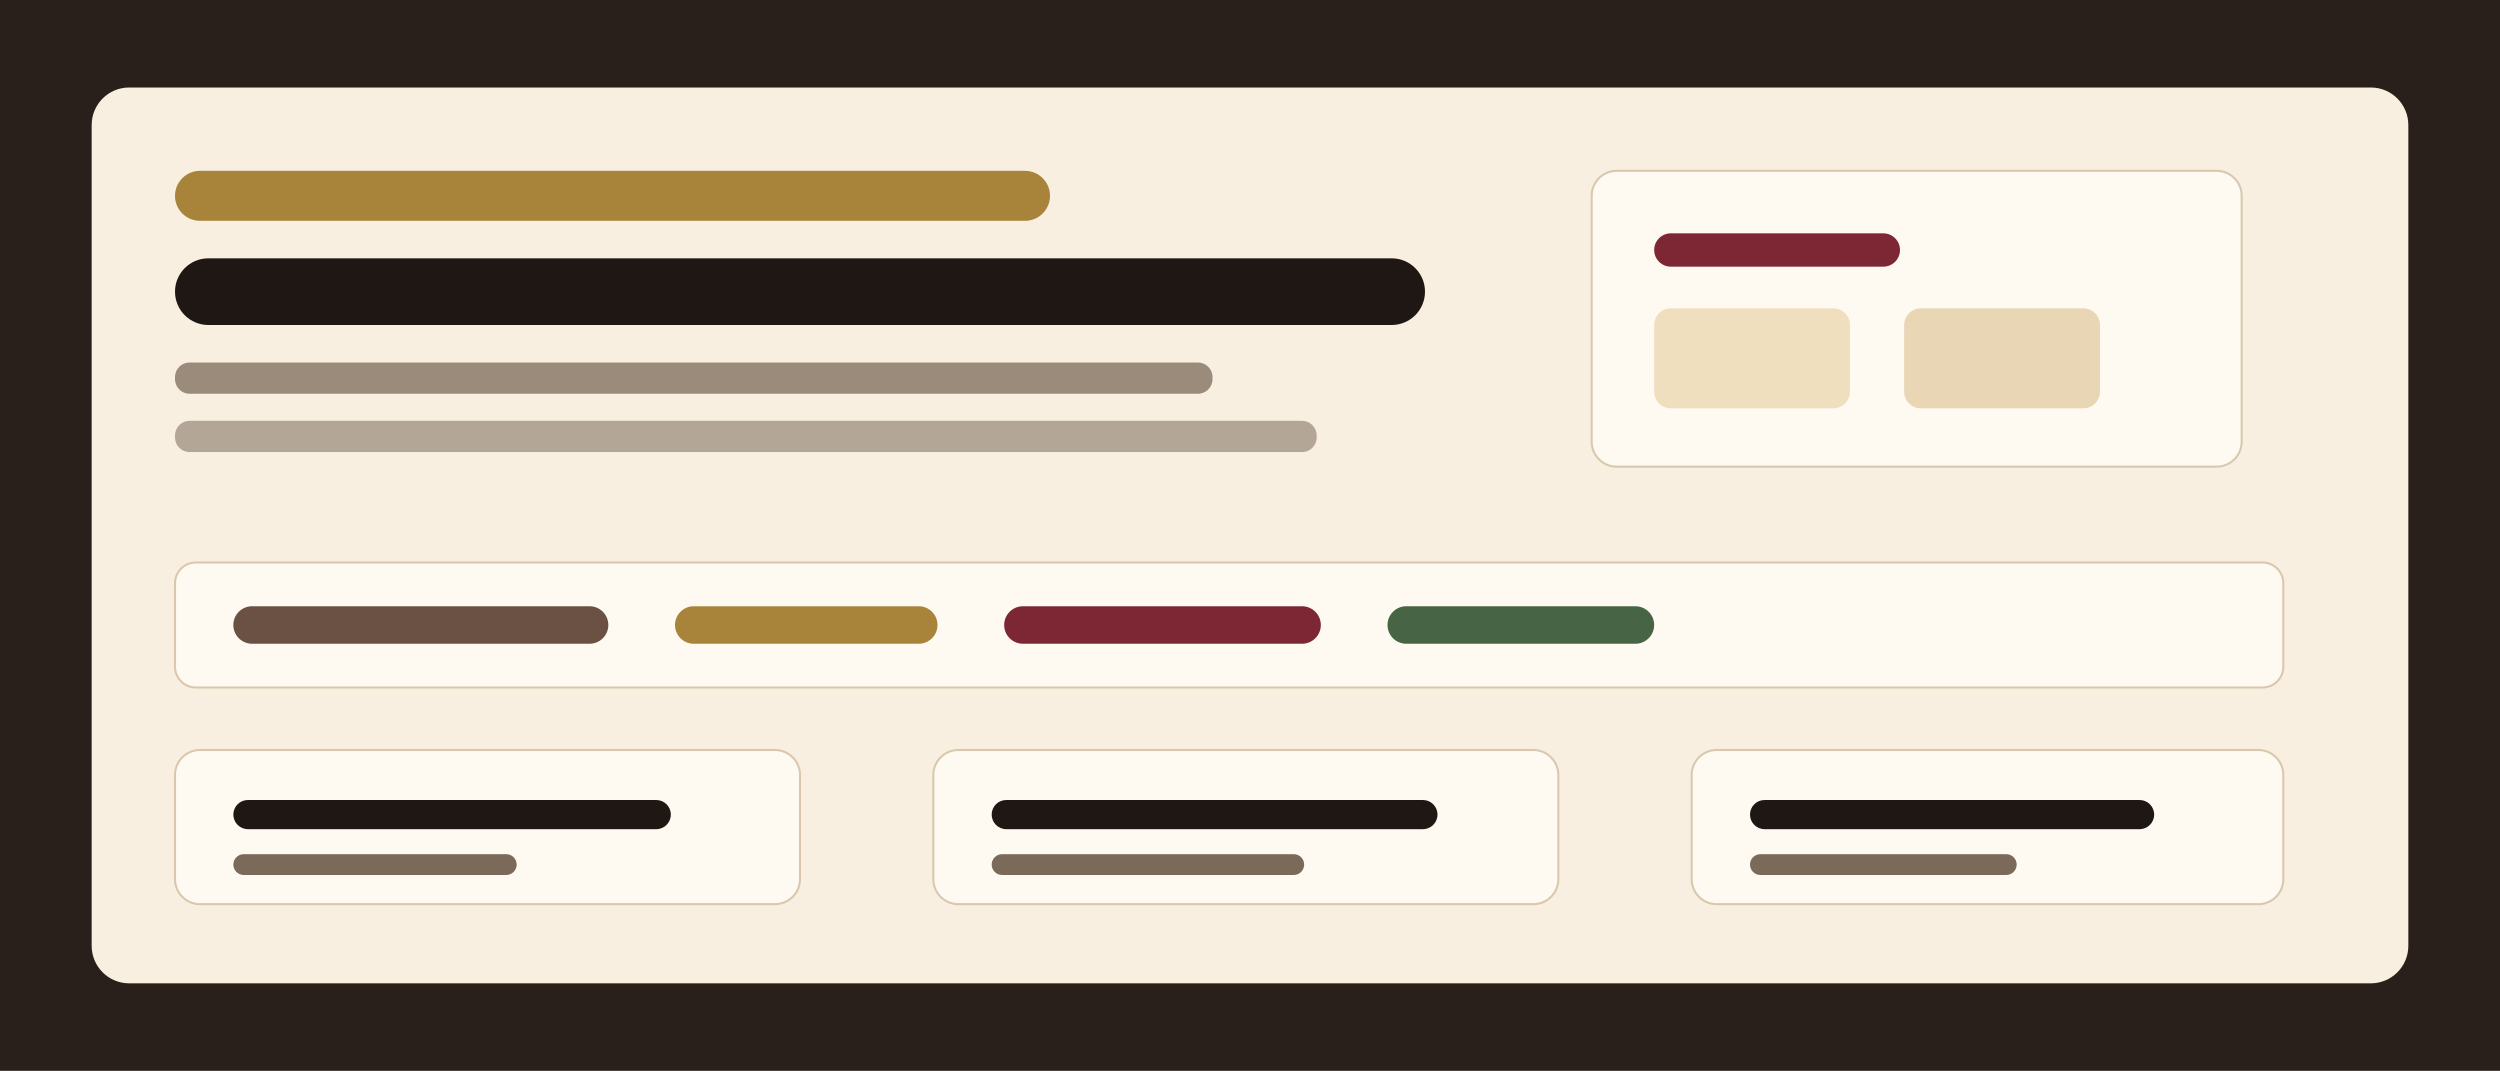
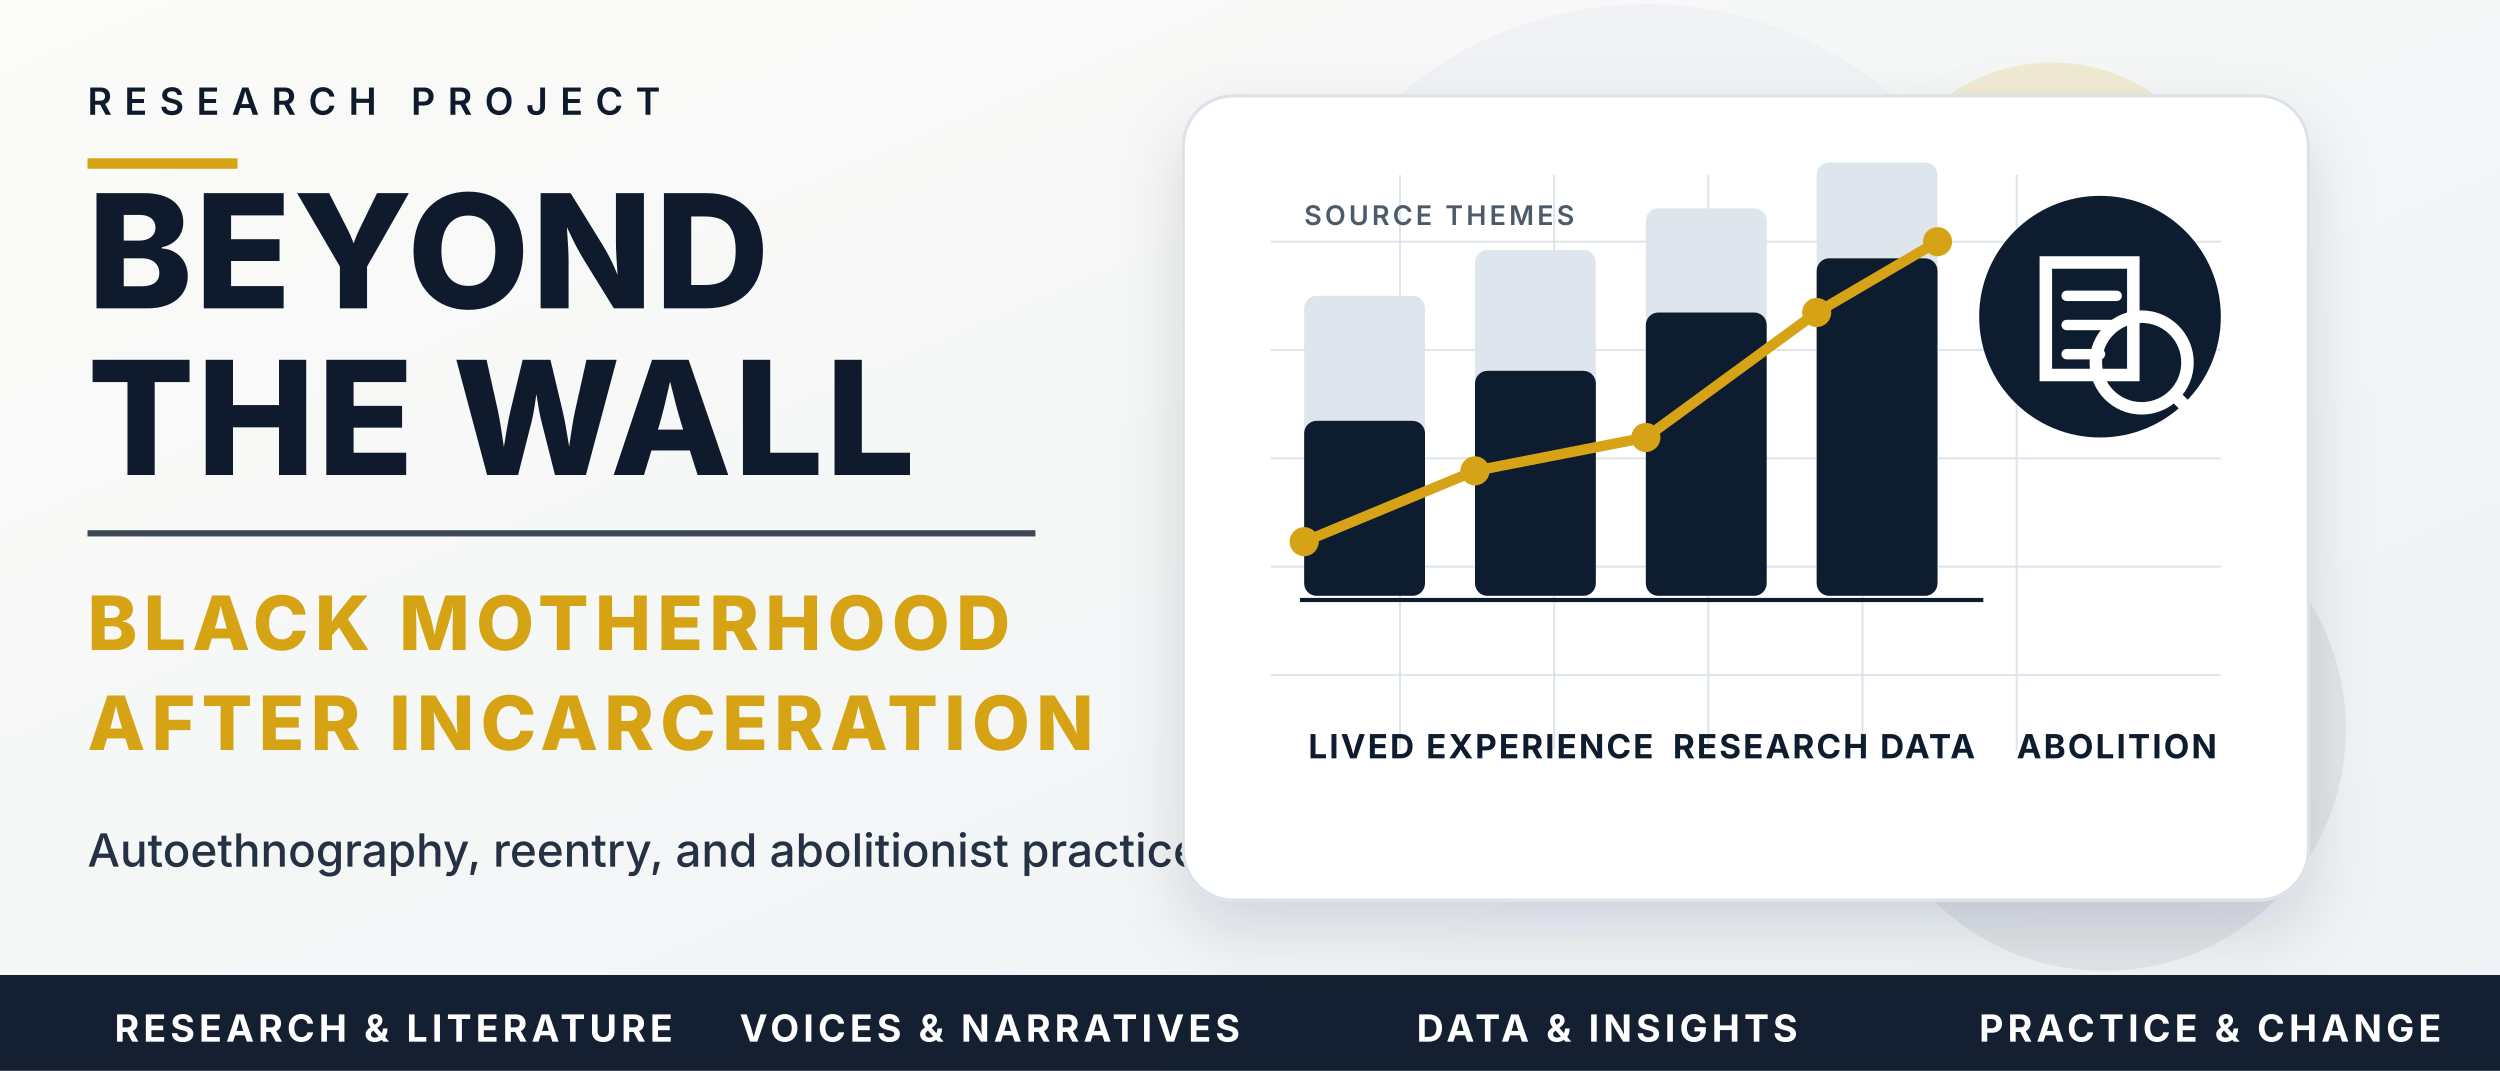
<svg xmlns="http://www.w3.org/2000/svg" viewBox="0 0 1200 514" role="img" aria-labelledby="title desc">
-   <rect width="1200" height="514" fill="#2a201b" />
-   <rect x="44" y="42" width="1112" height="430" rx="18" fill="#f8efe1" />
-   <rect x="84" y="82" width="420" height="24" rx="12" fill="#a8843b" />
-   <rect x="84" y="124" width="600" height="32" rx="16" fill="#1f1713" />
-   <rect x="84" y="174" width="498" height="15" rx="7" fill="#7b6a5a" opacity=".75" />
-   <rect x="84" y="202" width="548" height="15" rx="7" fill="#7b6a5a" opacity=".55" />
-   <rect x="764" y="82" width="312" height="142" rx="12" fill="#fffaf1" stroke="#d9c8ad" />
-   <rect x="794" y="112" width="118" height="16" rx="8" fill="#7d2735" />
-   <rect x="794" y="148" width="94" height="48" rx="8" fill="#f0dfbf" />
-   <rect x="914" y="148" width="94" height="48" rx="8" fill="#e8d6b5" />
-   <rect x="84" y="270" width="1012" height="60" rx="10" fill="#fffaf1" stroke="#d9c8ad" />
-   <rect x="112" y="291" width="180" height="18" rx="9" fill="#6b5143" />
-   <rect x="324" y="291" width="126" height="18" rx="9" fill="#a8843b" />
-   <rect x="482" y="291" width="152" height="18" rx="9" fill="#7d2735" />
-   <rect x="666" y="291" width="128" height="18" rx="9" fill="#476444" />
-   <rect x="84" y="360" width="300" height="74" rx="12" fill="#fffaf1" stroke="#d9c8ad" />
-   <rect x="112" y="384" width="210" height="14" rx="7" fill="#1f1713" />
-   <rect x="112" y="410" width="136" height="10" rx="5" fill="#7b6a5a" />
-   <rect x="448" y="360" width="300" height="74" rx="12" fill="#fffaf1" stroke="#d9c8ad" />
-   <rect x="476" y="384" width="214" height="14" rx="7" fill="#1f1713" />
-   <rect x="476" y="410" width="150" height="10" rx="5" fill="#7b6a5a" />
-   <rect x="812" y="360" width="284" height="74" rx="12" fill="#fffaf1" stroke="#d9c8ad" />
-   <rect x="840" y="384" width="194" height="14" rx="7" fill="#1f1713" />
-   <rect x="840" y="410" width="128" height="10" rx="5" fill="#7b6a5a" />
+   <defs>
+     <linearGradient id="bg" x1="0" y1="0" x2="1" y2="1">
+       <stop offset="0" stop-color="#fbfbf8" />
+       <stop offset="1" stop-color="#eef2f6" />
+     </linearGradient>
+     <linearGradient id="navy" x1="0" y1="0" x2="1" y2="1">
+       <stop offset="0" stop-color="#0f1b2d" />
+       <stop offset="1" stop-color="#183554" />
+     </linearGradient>
+     <filter id="shadow" x="-20%" y="-20%" width="140%" height="140%">
+       <feDropShadow dx="0" dy="14" stdDeviation="16" flood-color="#0f1b2d" flood-opacity="0.14" />
+     </filter>
+     <style>
+       .small{font:600 18px Inter, Arial, sans-serif;letter-spacing:6px;fill:#0f1b2d;}
+       .title{font:800 76px Inter, Arial, sans-serif;letter-spacing:1px;fill:#0f1b2d;}
+       .subtitle{font:800 36px Inter, Arial, sans-serif;letter-spacing:3px;fill:#d6a315;}
+       .line{stroke:#0f1b2d;stroke-width:3;opacity:.8;}
+       .body{font:500 22px Inter, Arial, sans-serif;fill:#263243;}
+       .label{font:700 16px Inter, Arial, sans-serif;letter-spacing:1px;fill:#0f1b2d;}
+       .caption{font:600 13px Inter, Arial, sans-serif;letter-spacing:1.5px;fill:#4d5a6a;}
+       .gold{fill:#d6a315;}
+       .navyfill{fill:#0f1b2d;}
+       .muted{fill:#dfe5ec;}
+       .panel{fill:#fff;stroke:#dbe2ea;stroke-width:1.5;}
+       .grid{stroke:#d6dde6;stroke-width:1;opacity:.85;}
+       .axis{stroke:#0f1b2d;stroke-width:2;}
+     </style>
+   </defs>
+   <rect width="1200" height="514" rx="0" fill="url(#bg)" />
+   <rect x="0" y="468" width="1200" height="46" fill="#0f1b2d" opacity=".98" />
+   <circle cx="790" cy="184" r="182" fill="#eef1f5" opacity=".85" />
+   <circle cx="985" cy="116" r="86" fill="#d6a315" opacity=".16" />
+   <circle cx="1010" cy="350" r="116" fill="#0f1b2d" opacity=".07" />
+   <g transform="translate(42 42)">
+     <text class="small" x="0" y="0" dominant-baseline="hanging">RESEARCH PROJECT</text>
+     <rect x="0" y="34" width="72" height="5" fill="#d6a315" />
+     <text class="title" x="0" y="106">BEYOND</text>
+     <text class="title" x="0" y="186">THE WALL</text>
+     <line class="line" x1="0" y1="214" x2="455" y2="214" />
+     <text class="subtitle" x="0" y="270">BLACK MOTHERHOOD</text>
+     <text class="subtitle" x="0" y="318">AFTER INCARCERATION</text>
+     <text class="body" x="0" y="374">Autoethnography, reentry, and abolitionist practices.</text>
+   </g>
+   <g transform="translate(568 46)" filter="url(#shadow)">
+     <rect class="panel" x="0" y="0" width="540" height="386" rx="24" />
+     <g opacity=".9">
+       <line class="grid" x1="42" y1="70" x2="498" y2="70" />
+       <line class="grid" x1="42" y1="122" x2="498" y2="122" />
+       <line class="grid" x1="42" y1="174" x2="498" y2="174" />
+       <line class="grid" x1="42" y1="226" x2="498" y2="226" />
+       <line class="grid" x1="42" y1="278" x2="498" y2="278" />
+       <line class="grid" x1="104" y1="38" x2="104" y2="314" />
+       <line class="grid" x1="178" y1="38" x2="178" y2="314" />
+       <line class="grid" x1="252" y1="38" x2="252" y2="314" />
+       <line class="grid" x1="326" y1="38" x2="326" y2="314" />
+       <line class="grid" x1="400" y1="38" x2="400" y2="314" />
+     </g>
+     <g transform="translate(58 62)">
+       <text class="caption" x="0" y="0">SOURCE THEMES</text>
+       <rect x="0" y="34" width="58" height="144" rx="6" fill="#dfe5ec" />
+       <rect x="0" y="94" width="58" height="84" rx="6" fill="#0f1b2d" />
+       <rect x="82" y="12" width="58" height="166" rx="6" fill="#dfe5ec" />
+       <rect x="82" y="70" width="58" height="108" rx="6" fill="#0f1b2d" />
+       <rect x="164" y="-8" width="58" height="186" rx="6" fill="#dfe5ec" />
+       <rect x="164" y="42" width="58" height="136" rx="6" fill="#0f1b2d" />
+       <rect x="246" y="-30" width="58" height="208" rx="6" fill="#dfe5ec" />
+       <rect x="246" y="16" width="58" height="162" rx="6" fill="#0f1b2d" />
+       <polyline points="0,152 82,118 164,102 246,42 304,8" fill="none" stroke="#d6a315" stroke-width="5" stroke-linecap="round" />
+       <circle cx="0" cy="152" r="7" class="gold" />
+       <circle cx="82" cy="118" r="7" class="gold" />
+       <circle cx="164" cy="102" r="7" class="gold" />
+       <circle cx="246" cy="42" r="7" class="gold" />
+       <circle cx="304" cy="8" r="7" class="gold" />
+       <line class="axis" x1="-2" y1="180" x2="326" y2="180" />
+     </g>
+     <g transform="translate(382 48)">
+       <circle cx="58" cy="58" r="58" fill="#0f1b2d" />
+       <path d="M32 32h42v54H32z" fill="none" stroke="#fff" stroke-width="6" rx="4" />
+       <path d="M42 48h24M42 62h24M42 76h16" stroke="#fff" stroke-width="5" stroke-linecap="round" />
+       <circle cx="78" cy="80" r="22" fill="none" stroke="#fff" stroke-width="6" />
+       <path d="M94 96l18 18" stroke="#fff" stroke-width="6" stroke-linecap="round" />
+     </g>
+     <g transform="translate(60 318)">
+       <text class="label" x="0" y="0">LIVED EXPERIENCE</text>
+       <text class="label" x="175" y="0">RESEARCH DATA</text>
+       <text class="label" x="340" y="0">ABOLITION</text>
+     </g>
+   </g>
+   <g transform="translate(55 470)">
+     <text x="0" y="30" font-family="Inter, Arial, sans-serif" font-size="18" font-weight="700" letter-spacing="2" fill="#fff">RESEARCH &amp; LITERATURE</text>
+     <text x="300" y="30" font-family="Inter, Arial, sans-serif" font-size="18" font-weight="700" letter-spacing="2" fill="#fff">VOICES &amp; NARRATIVES</text>
+     <text x="625" y="30" font-family="Inter, Arial, sans-serif" font-size="18" font-weight="700" letter-spacing="2" fill="#fff">DATA &amp; INSIGHTS</text>
+     <text x="895" y="30" font-family="Inter, Arial, sans-serif" font-size="18" font-weight="700" letter-spacing="2" fill="#fff">PRACTICE &amp; CHANGE</text>
+   </g>
</svg>
